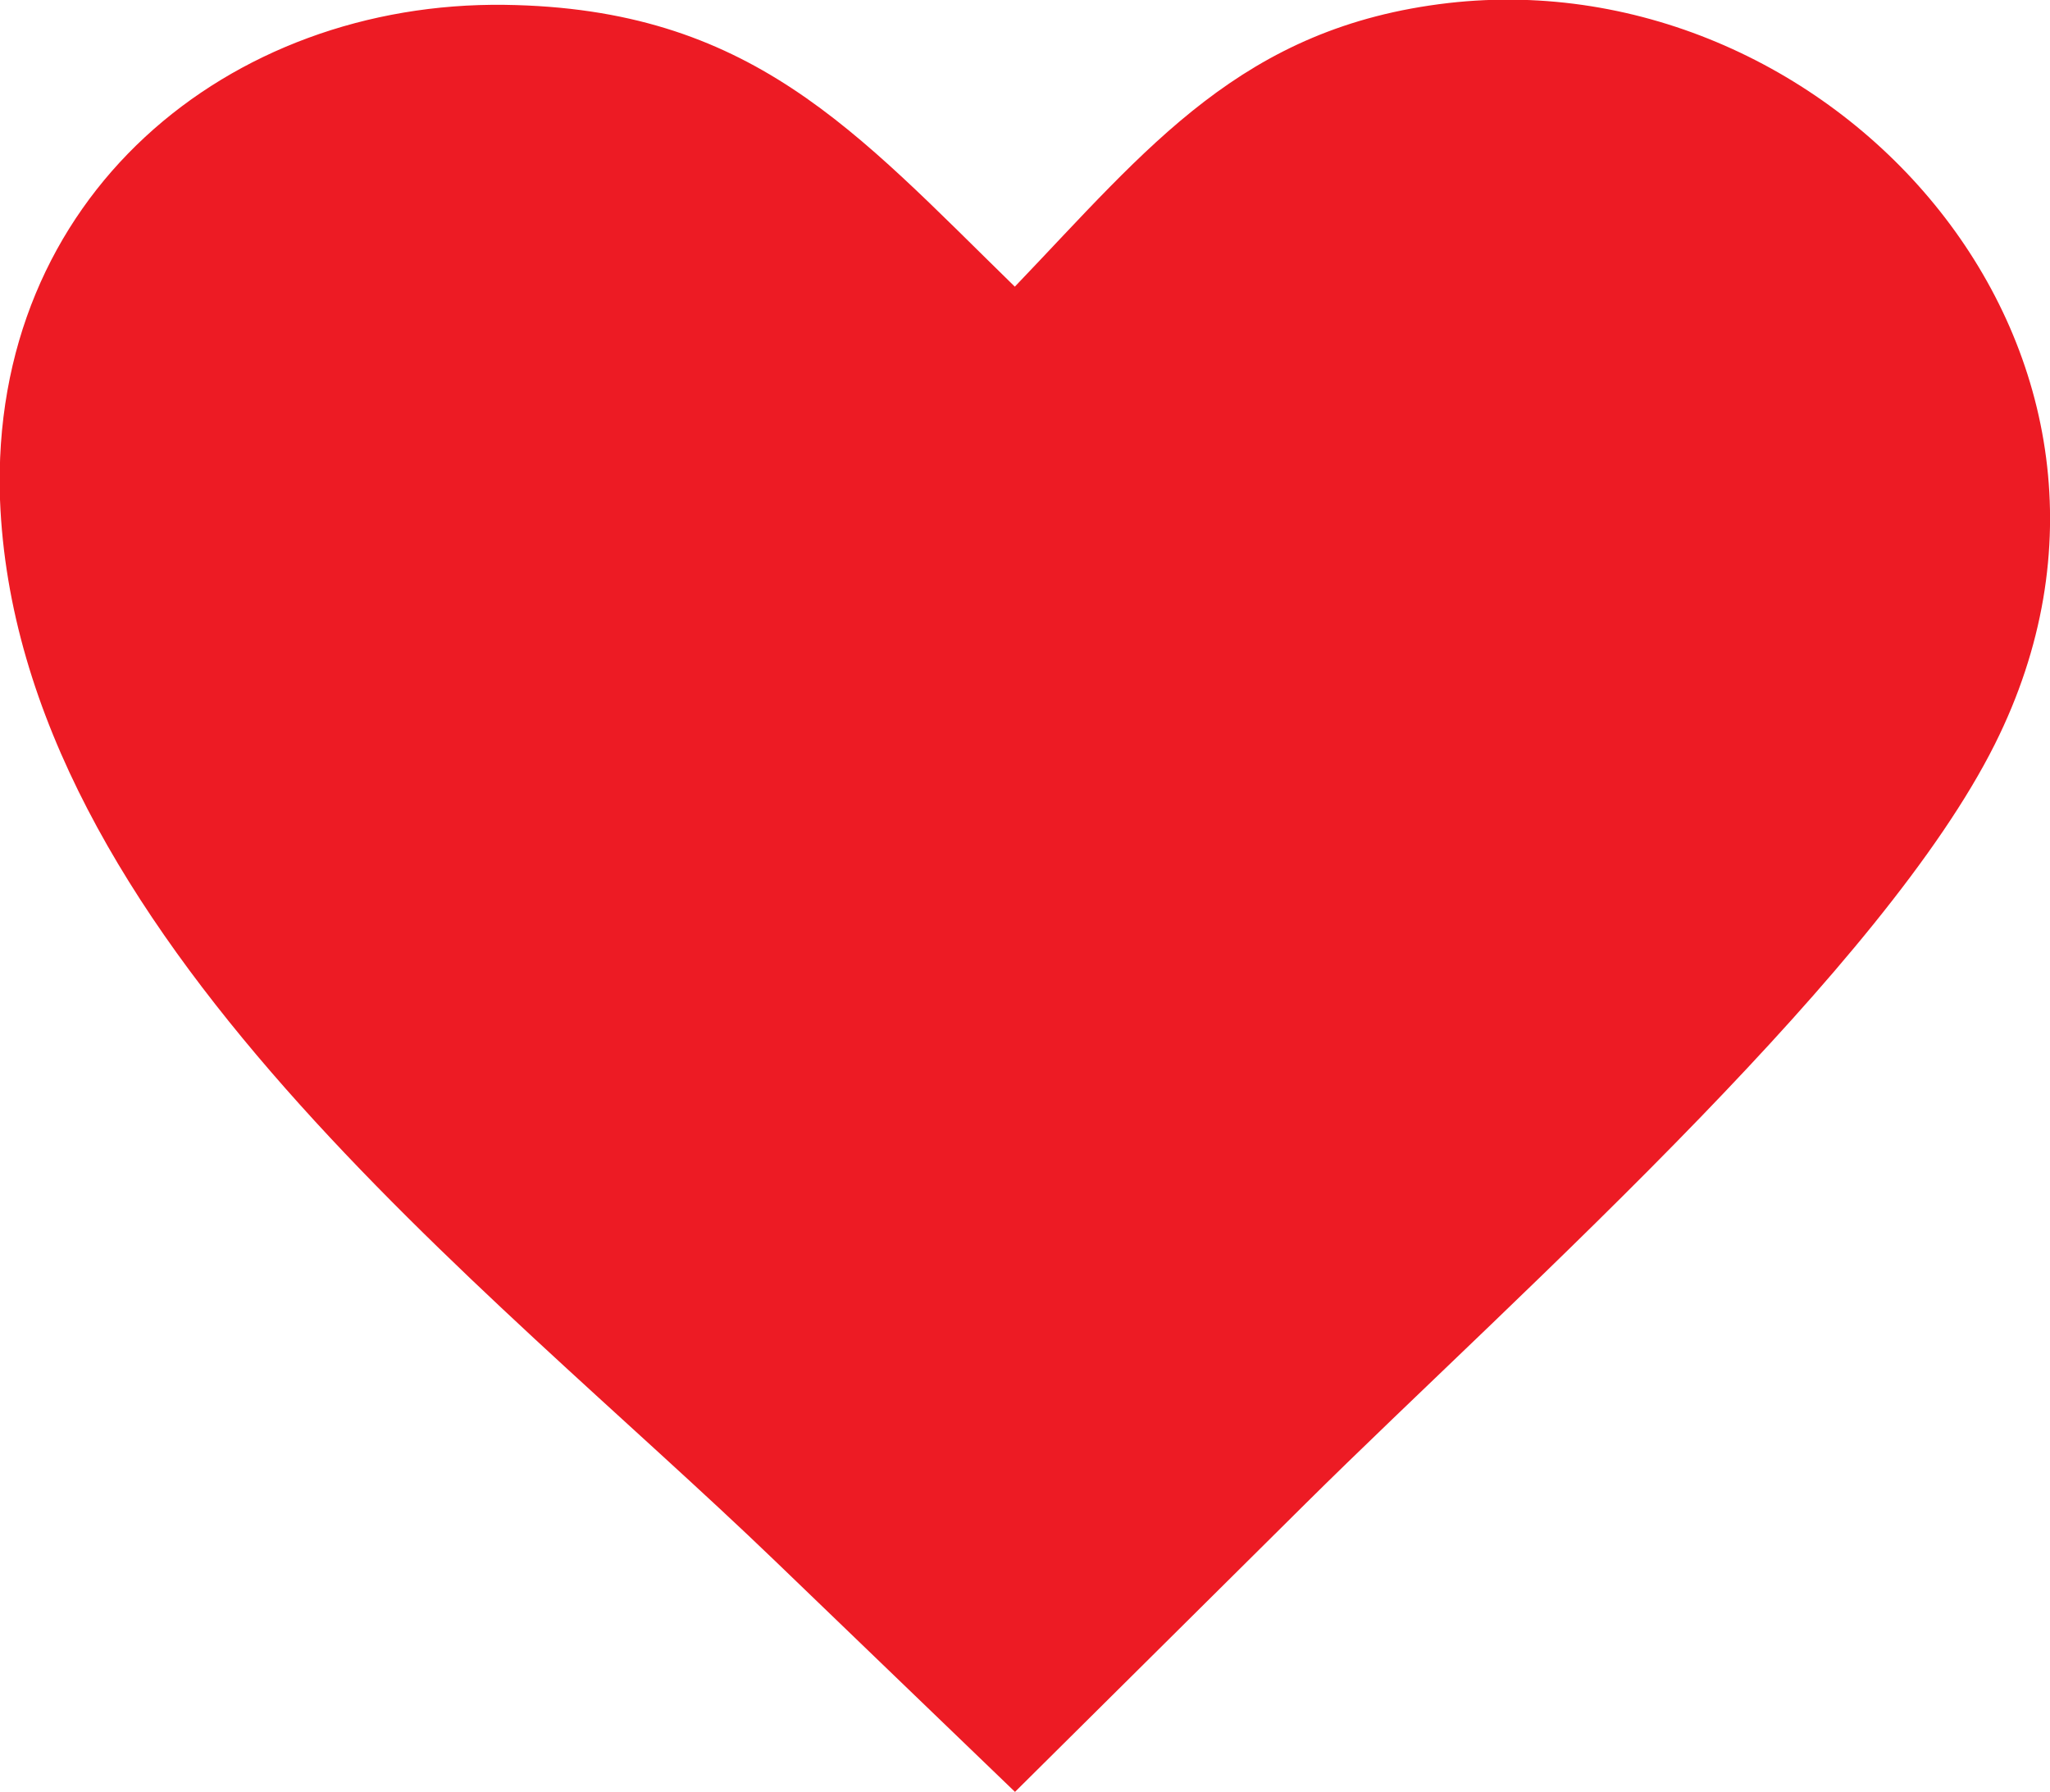
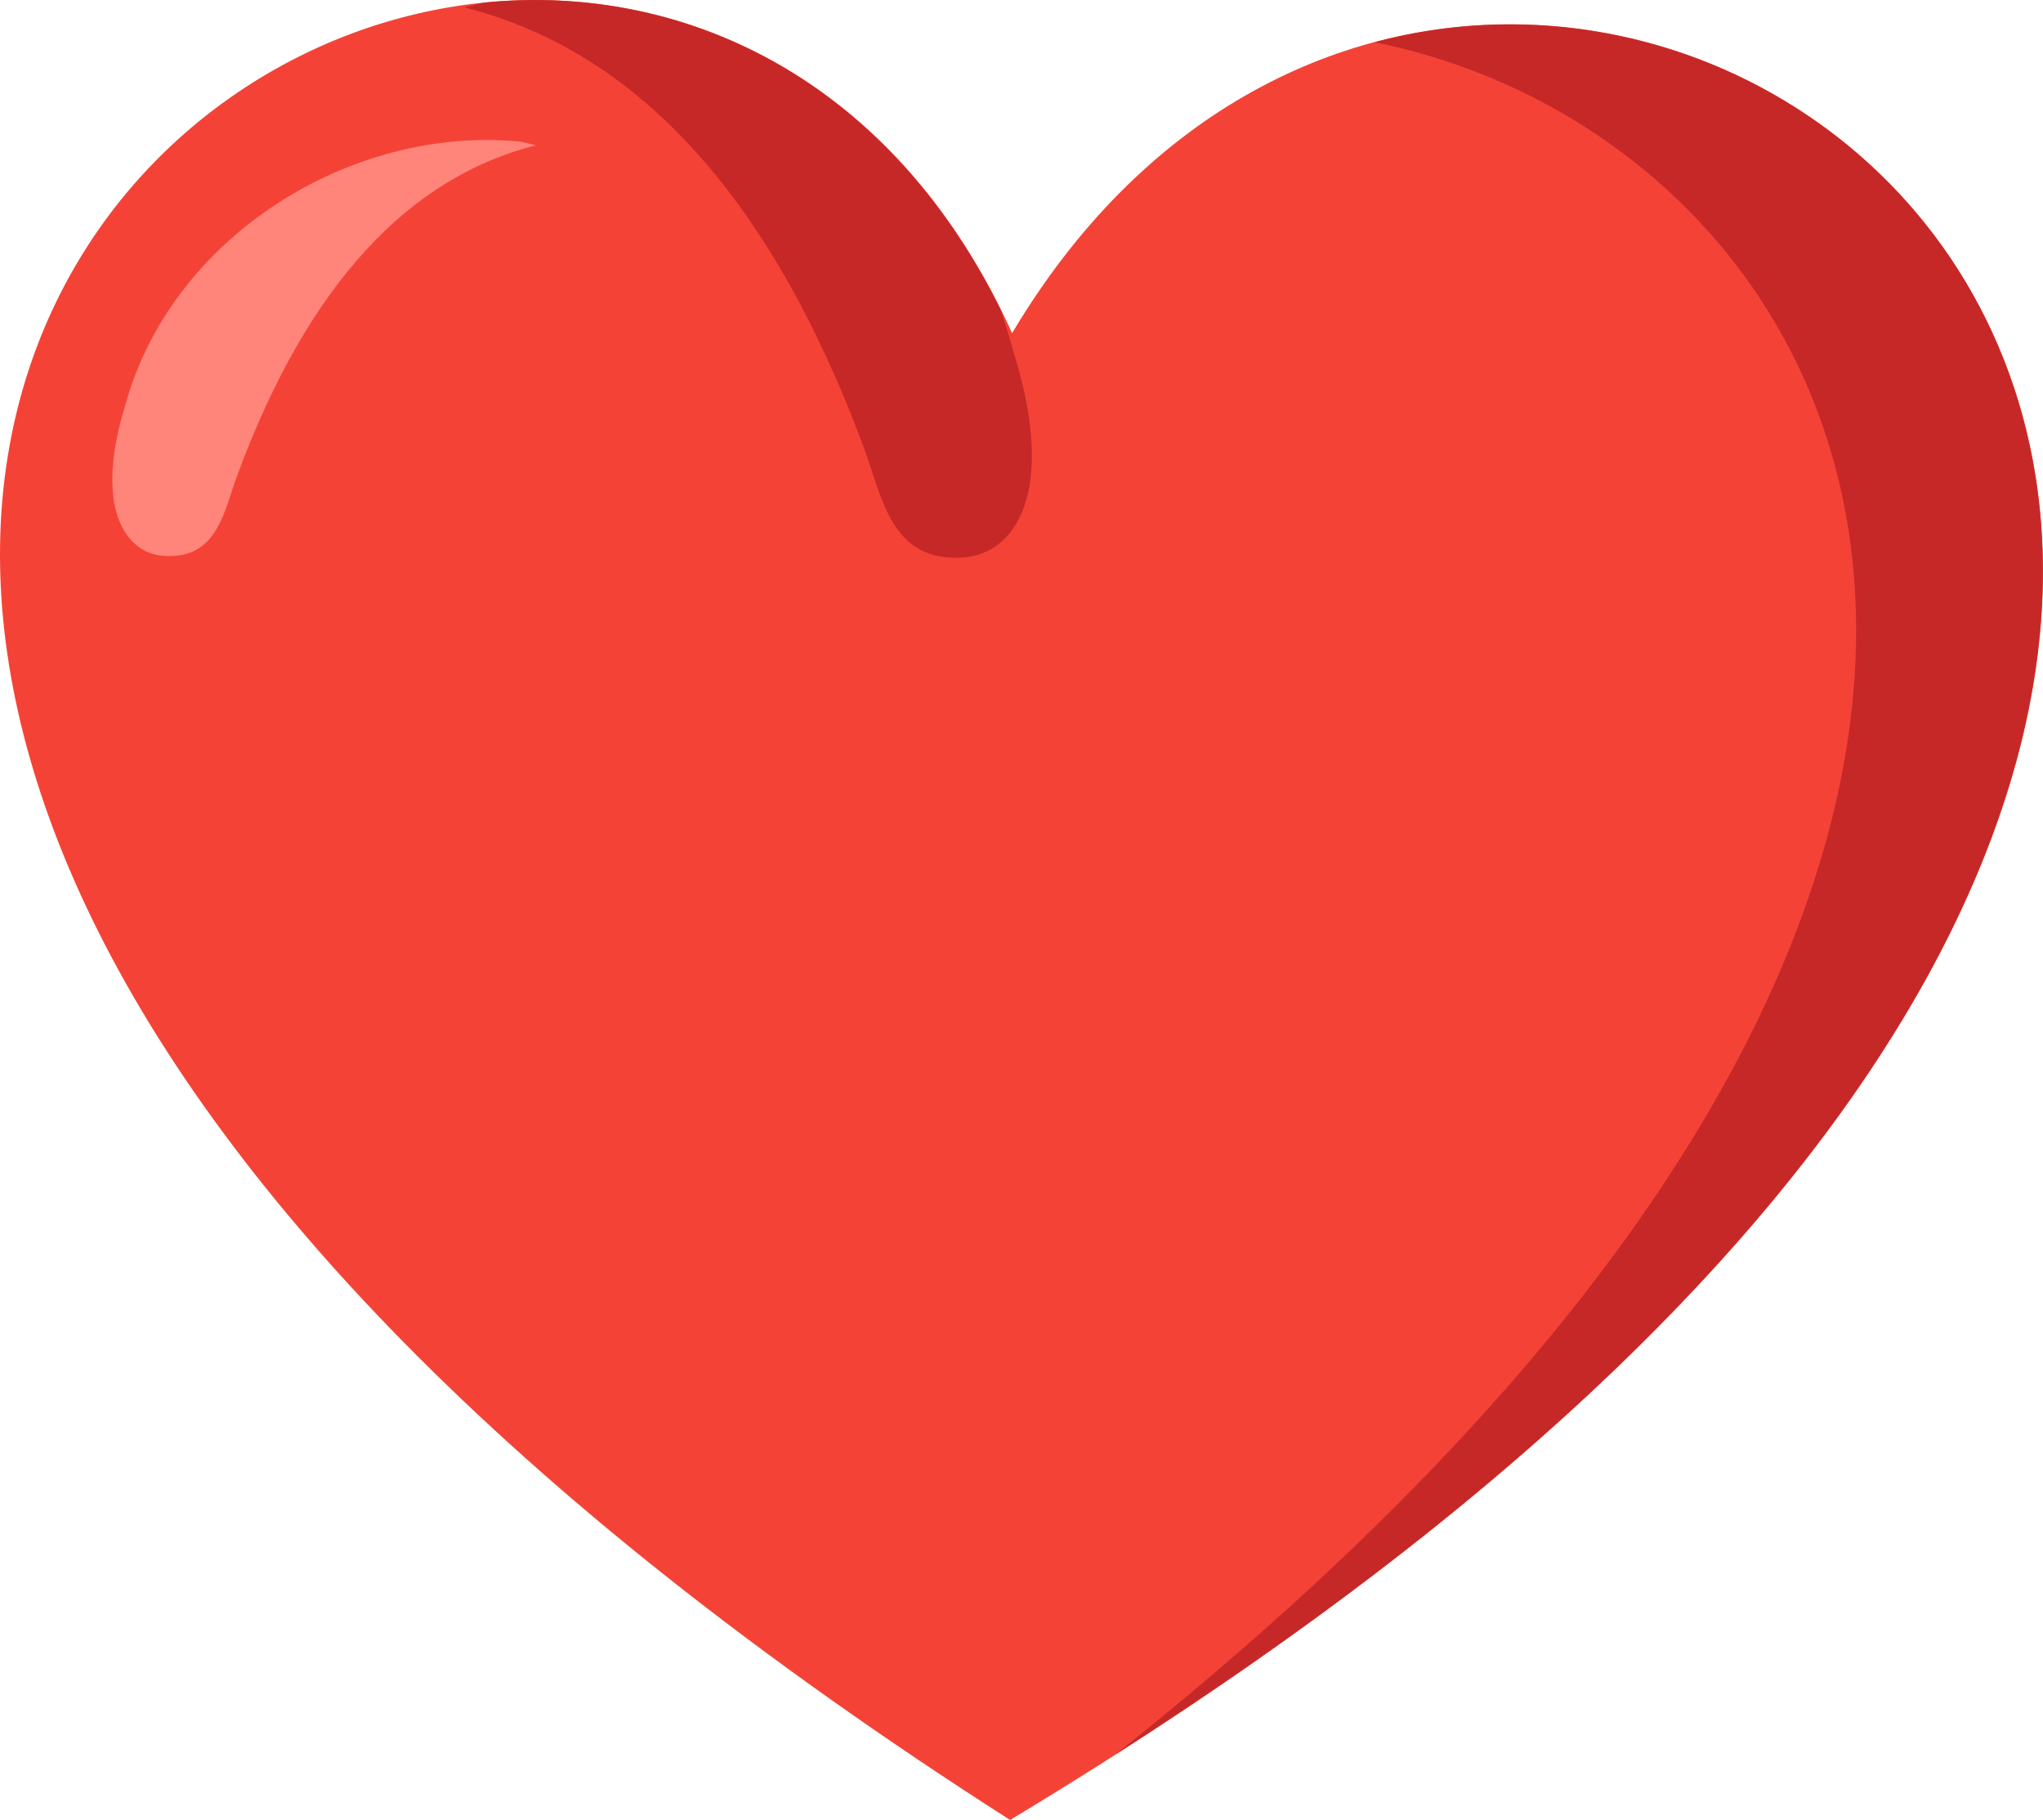
- <svg xmlns="http://www.w3.org/2000/svg" id="Layer_1" data-name="Layer 1" viewBox="0 0 122.88 107.39">
-   <defs>
-     <style>.cls-1{fill:#ed1b24;fill-rule:evenodd;}</style>
-   </defs>
-   <path class="cls-1" d="M60.83,17.18c8-8.35,13.62-15.57,26-17C110-2.46,131.27,21.26,119.57,44.61c-3.33,6.65-10.11,14.56-17.61,22.32-8.23,8.52-17.34,16.87-23.72,23.2l-17.4,17.26L46.46,93.55C29.16,76.89,1,55.92,0,29.94-.63,11.74,13.73.08,30.25.29c14.76.2,21,7.54,30.58,16.89Z" />
+ <svg xmlns="http://www.w3.org/2000/svg" shape-rendering="geometricPrecision" text-rendering="geometricPrecision" image-rendering="optimizeQuality" fill-rule="evenodd" clip-rule="evenodd" viewBox="0 0 512 456.081">
+   <path fill="#F44336" d="M253.648 83.482c130.392-219.055 509.908 65.493-.513 372.599-514.788-328.941-101.874-598.696.513-372.599z" />
+   <path fill="#C62828" d="M344.488 10.579c146.331-39.079 316.84 185.128-65.02 429.134 282.18-224.165 190.925-403.563 65.02-429.134zM121.413.646c48.667-4.845 100.025 17.921 129.336 76.929 1.259 3.71 2.44 7.571 3.537 11.586 10.541 34.29.094 49.643-12.872 50.552-18.136 1.271-20.215-14.85-24.966-27.643C192.689 48.096 158.774 12.621 116.43 1.863c1.653-.435 3.314-.841 4.983-1.217z" />
+   <path fill="#FF847A" d="M130.558 35.502C87.9 31.255 42.906 59.4 31.385 101.568c-7.868 25.593-.07 37.052 9.607 37.731 13.537.949 15.088-11.084 18.634-20.632 17.733-47.749 43.046-74.227 74.651-82.257a104.925 104.925 0 00-3.719-.908z" />
</svg>
